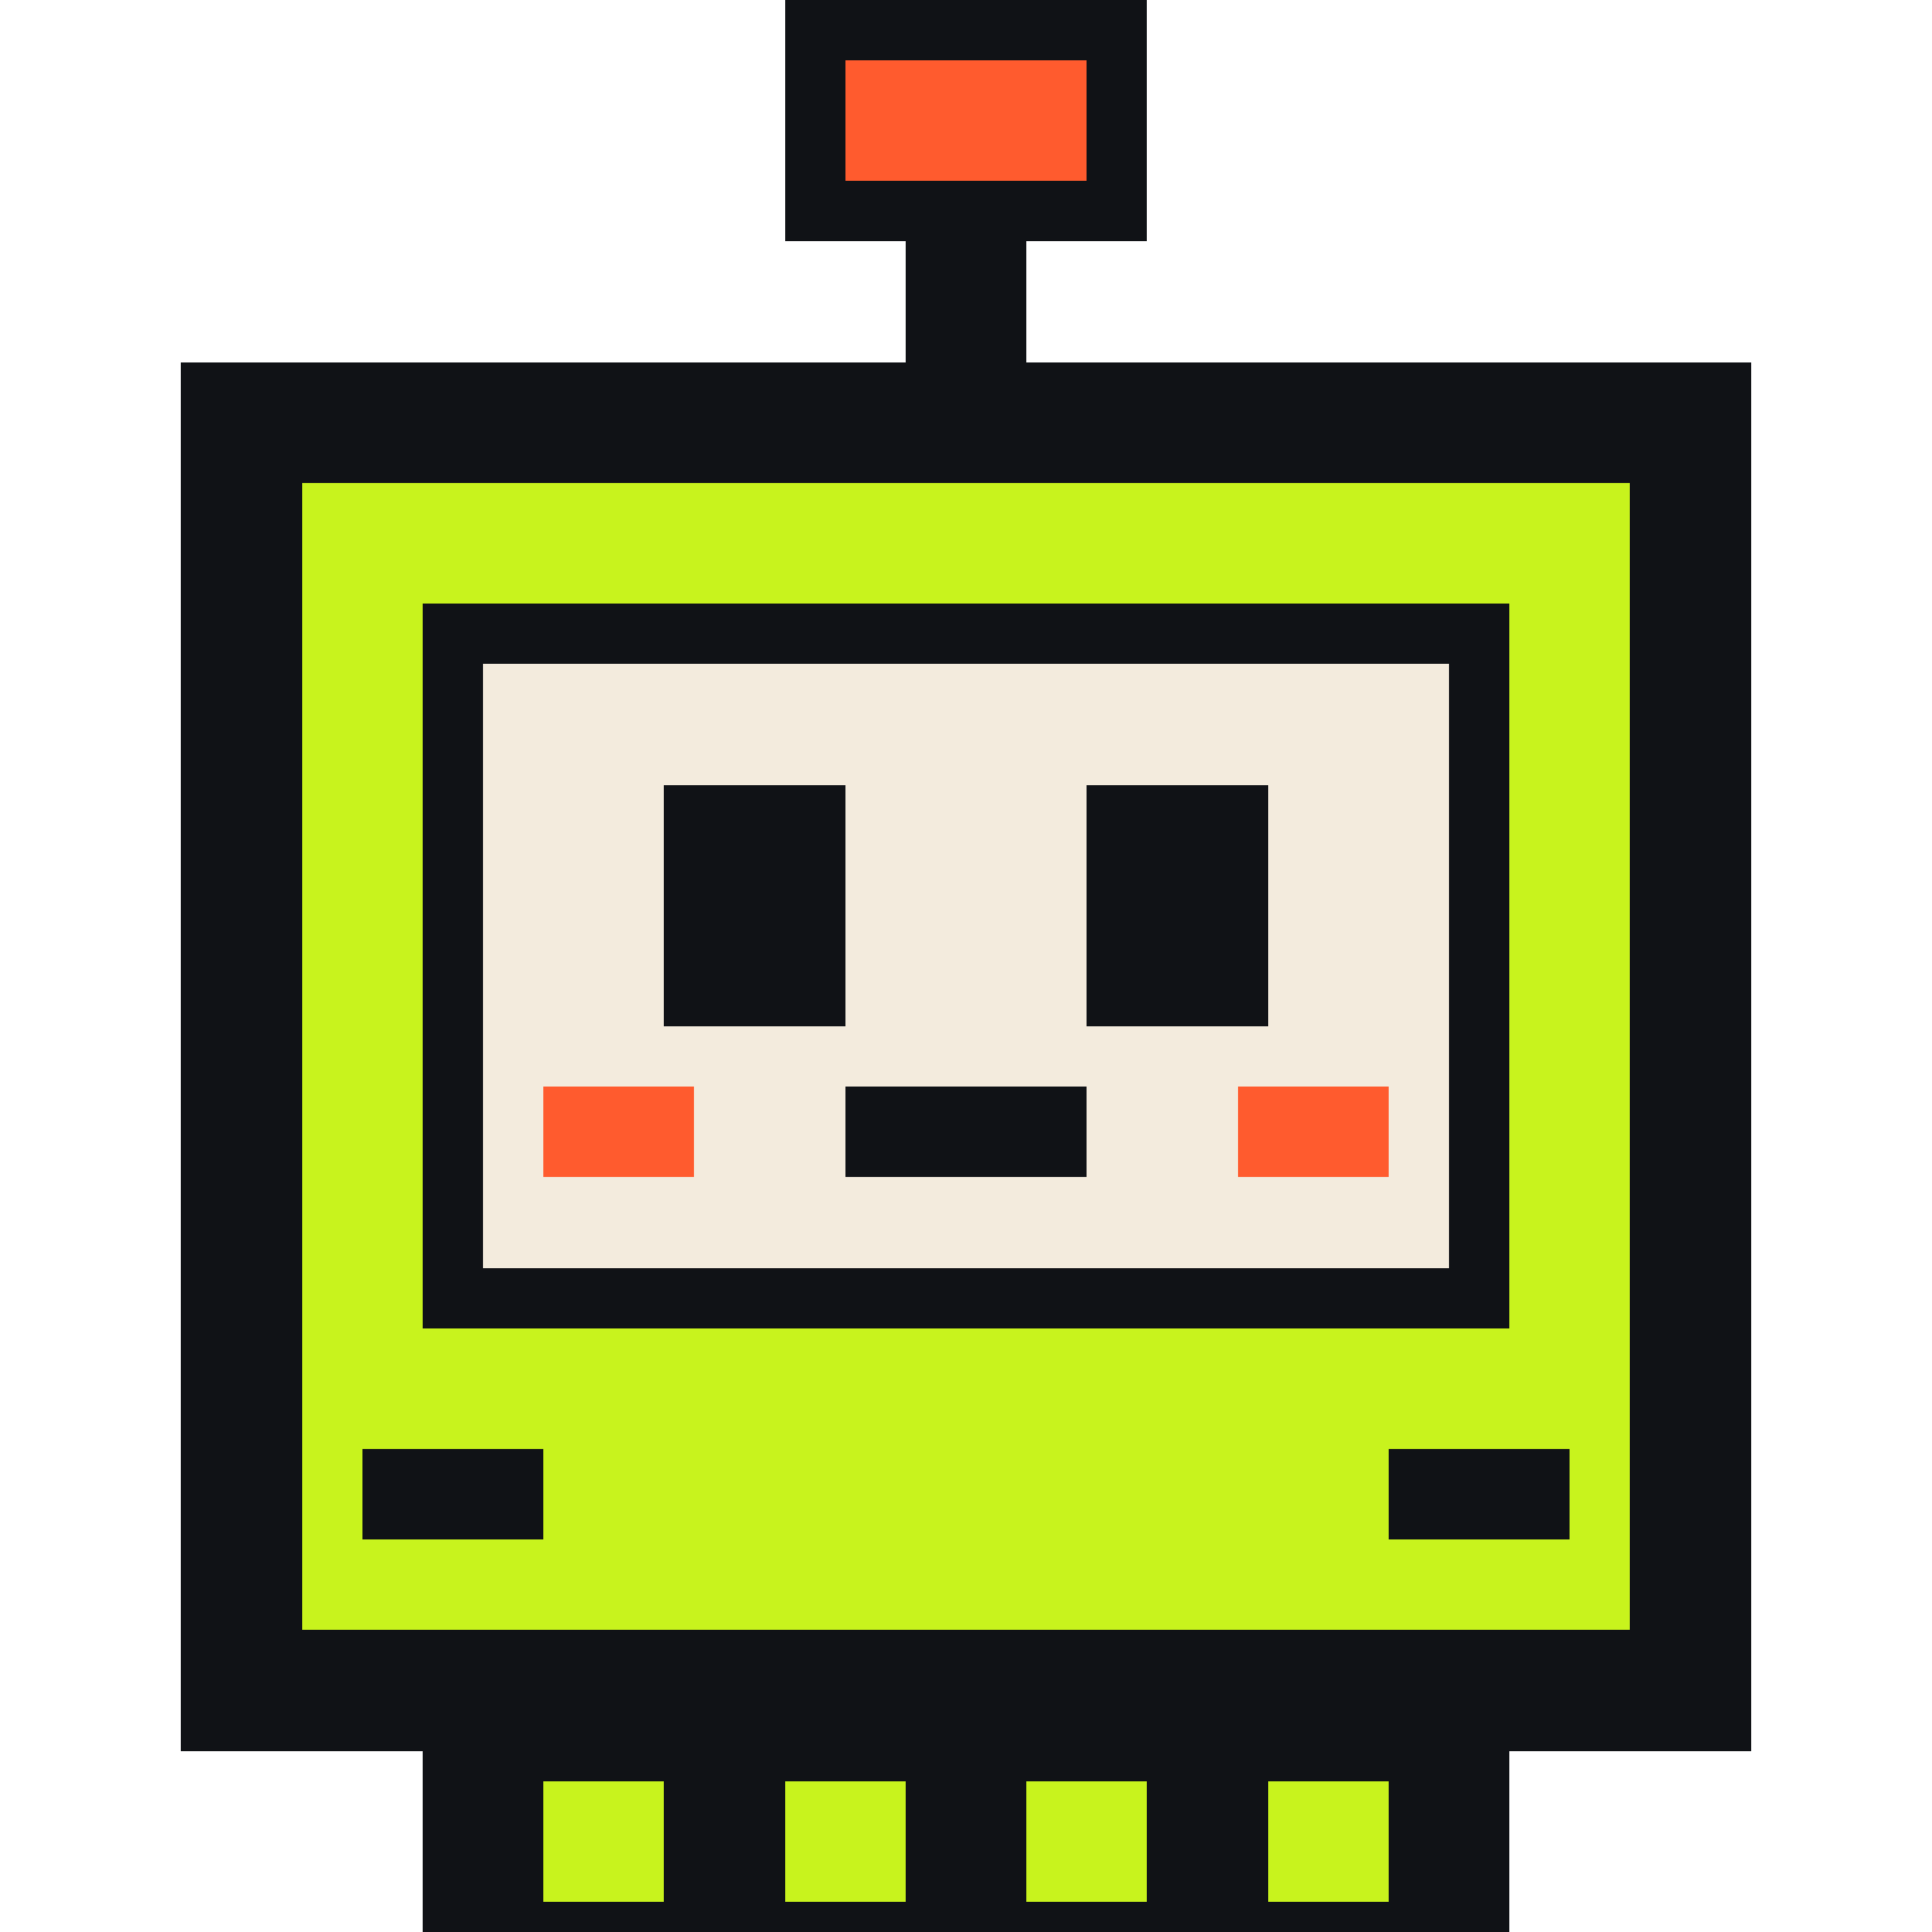
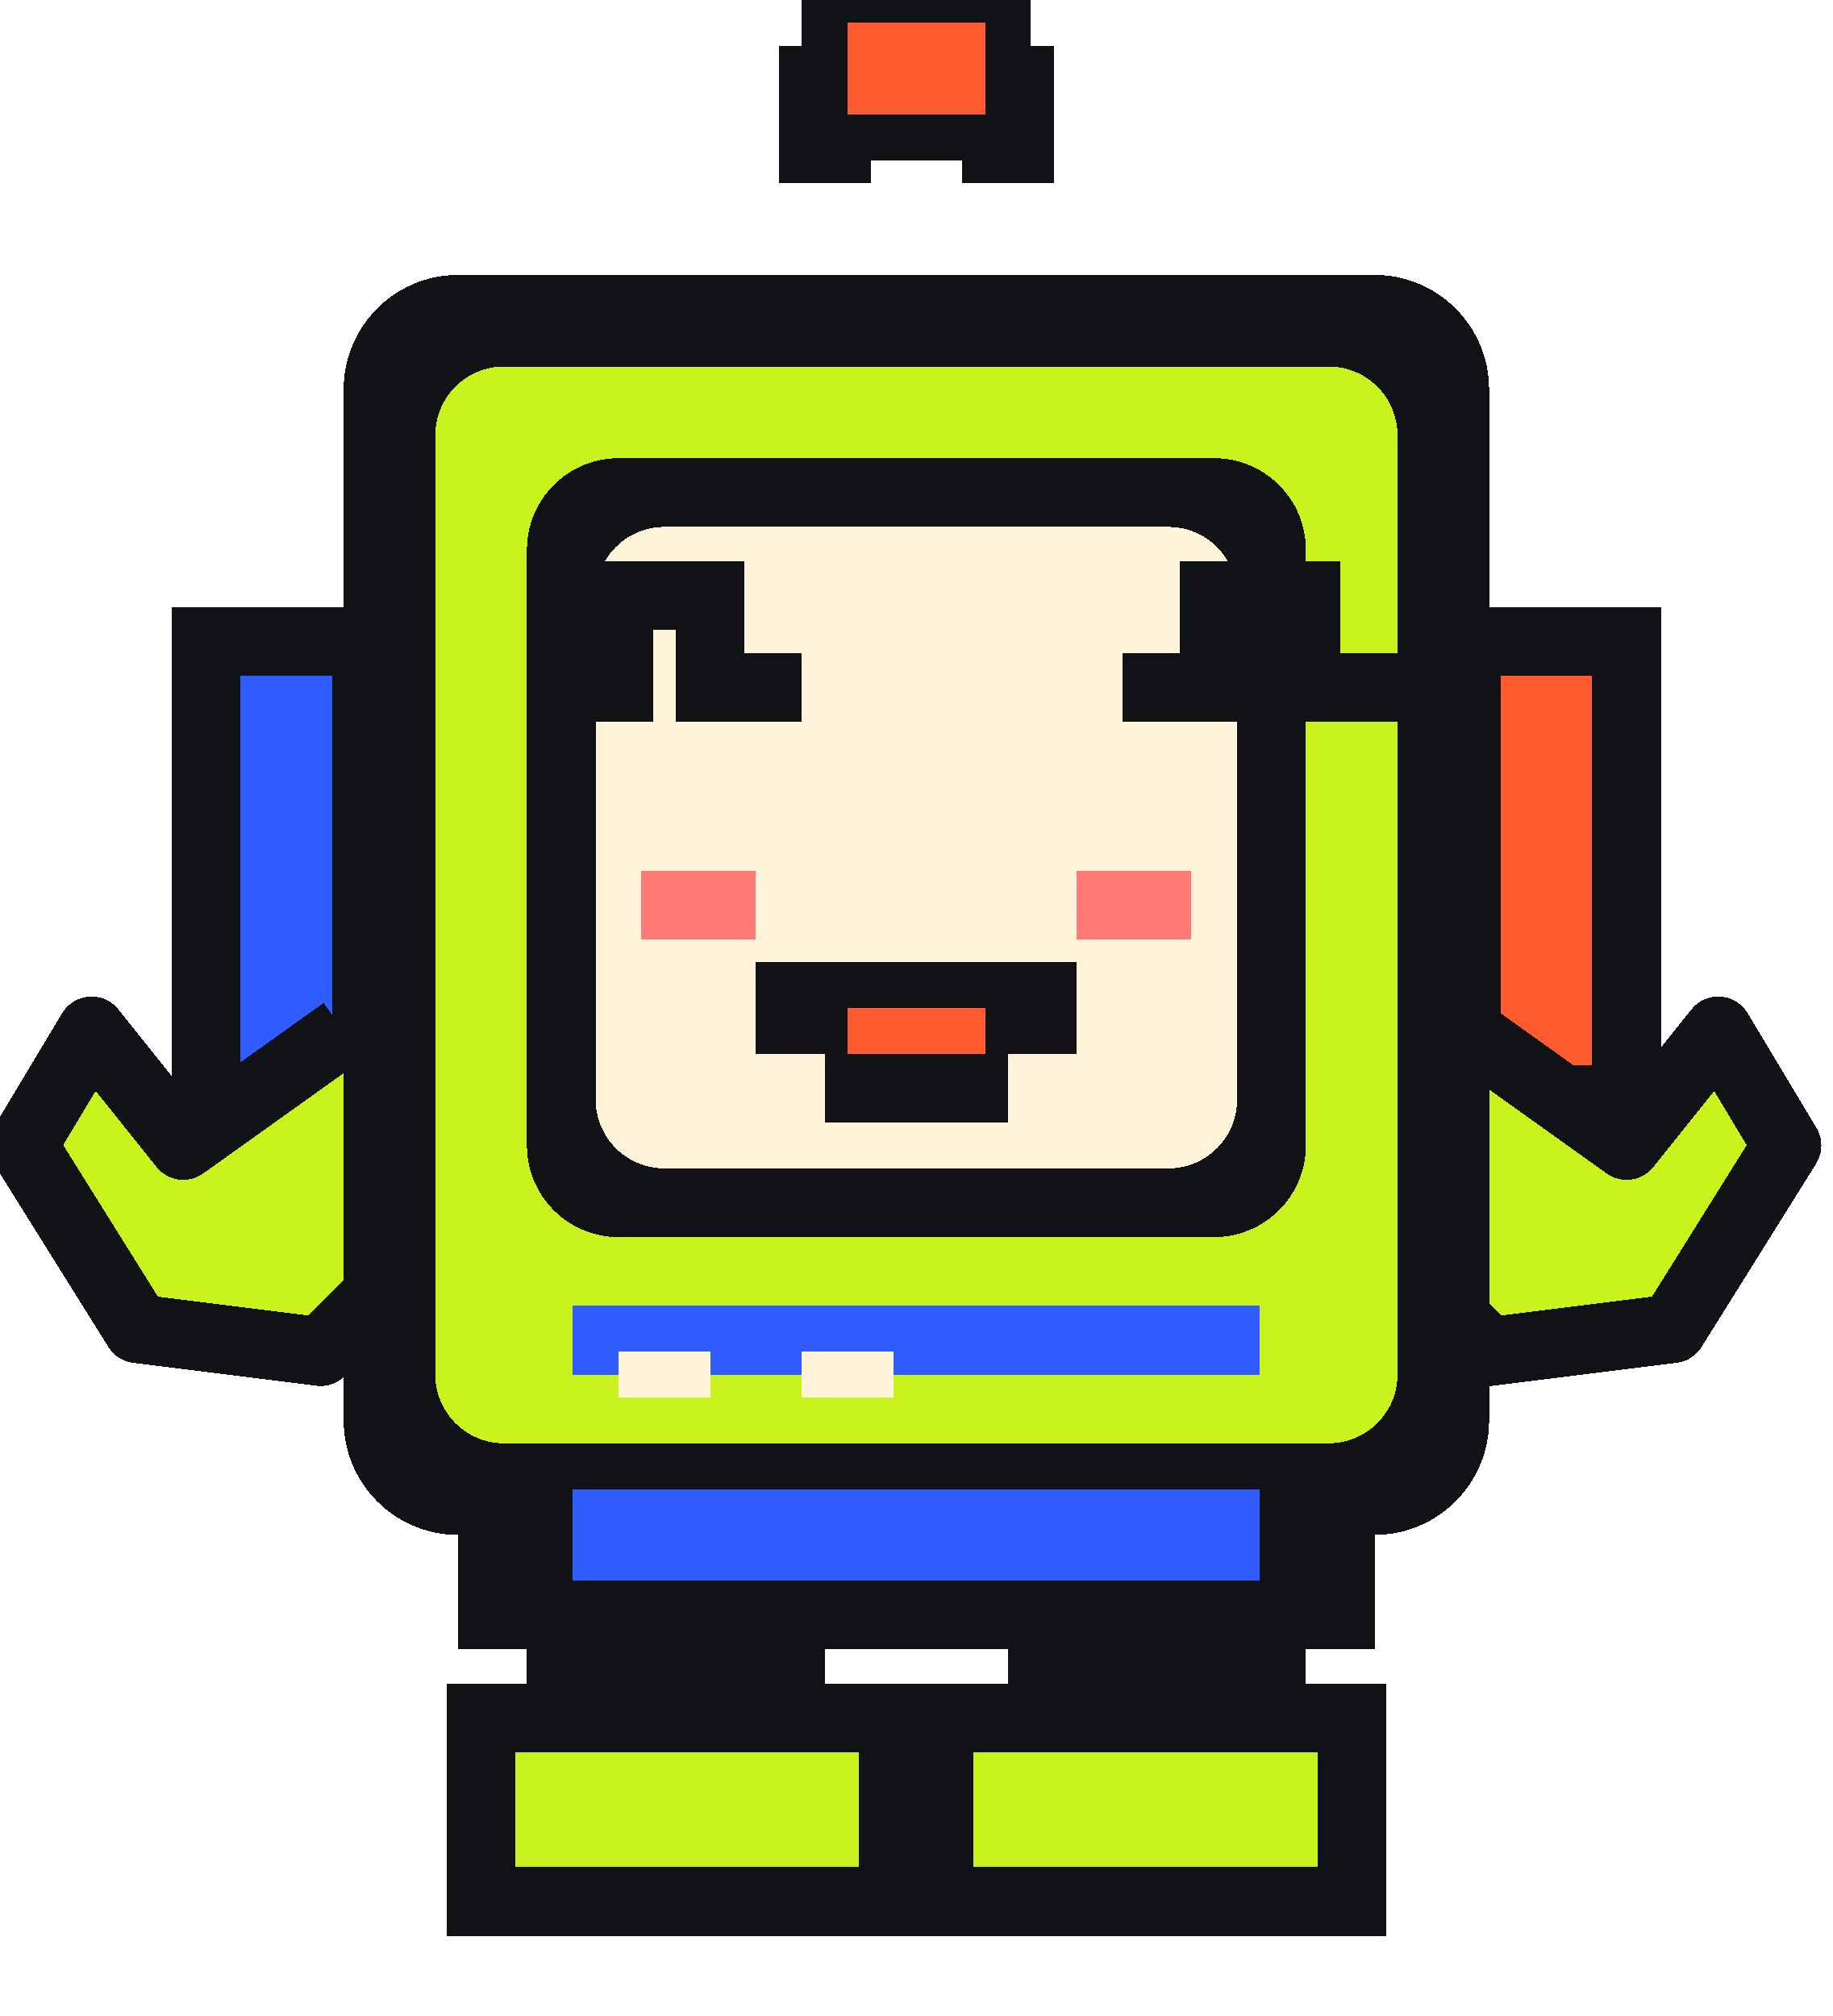
- <svg xmlns="http://www.w3.org/2000/svg" viewBox="0 0 64 64" shape-rendering="crispEdges" role="img" aria-labelledby="title">
-   <rect x="26" y="0" width="12" height="8" fill="#101216" />
-   <rect x="28" y="2" width="8" height="4" fill="#FF5B2E" />
-   <rect x="30" y="8" width="4" height="6" fill="#101216" />
-   <rect x="6" y="12" width="52" height="46" fill="#101216" />
-   <rect x="10" y="16" width="44" height="38" fill="#C8F31D" />
-   <rect x="14" y="20" width="36" height="24" fill="#101216" />
-   <rect x="16" y="22" width="32" height="20" fill="#F3EBDD" />
-   <rect x="22" y="26" width="6" height="8" fill="#101216" />
-   <rect x="36" y="26" width="6" height="8" fill="#101216" />
-   <rect x="18" y="36" width="5" height="3" fill="#FF5B2E" />
-   <rect x="41" y="36" width="5" height="3" fill="#FF5B2E" />
-   <rect x="28" y="36" width="8" height="3" fill="#101216" />
-   <rect x="14" y="58" width="36" height="6" fill="#101216" />
-   <rect x="18" y="59" width="4" height="4" fill="#C8F31D" />
-   <rect x="26" y="59" width="4" height="4" fill="#C8F31D" />
-   <rect x="34" y="59" width="4" height="4" fill="#C8F31D" />
-   <rect x="42" y="59" width="4" height="4" fill="#C8F31D" />
-   <rect x="12" y="48" width="6" height="3" fill="#101216" />
-   <rect x="46" y="48" width="6" height="3" fill="#101216" />
+ <svg xmlns="http://www.w3.org/2000/svg" viewBox="0 0 80 88" shape-rendering="crispEdges" role="img" aria-labelledby="title desc">
+   <path d="M36 8V4h8v4" fill="none" stroke="#101216" stroke-width="4" />
+   <rect x="36" y="0" width="8" height="6" fill="#FF5B2E" stroke="#101216" stroke-width="2" />
+   <rect x="9" y="28" width="7" height="20" fill="#2F5BFF" stroke="#101216" stroke-width="3" />
+   <rect x="64" y="28" width="7" height="20" fill="#FF5B2E" stroke="#101216" stroke-width="3" />
+   <path d="M15 45l-7 5-4-5-3 5 5 8 8 1 8-8" fill="#C8F31D" stroke="#101216" stroke-width="3" stroke-linejoin="round" />
+   <path d="M64 45l7 5 4-5 3 5-5 8-8 1-8-8" fill="#C8F31D" stroke="#101216" stroke-width="3" stroke-linejoin="round" />
+   <rect x="15" y="12" width="50" height="55" rx="5" fill="#101216" />
+   <rect x="19" y="16" width="42" height="47" rx="3" fill="#C8F31D" />
+   <rect x="23" y="20" width="34" height="34" rx="4" fill="#101216" />
+   <rect x="26" y="23" width="28" height="28" rx="3" fill="#FFF4D9" />
+   <path d="M23 30h4v-4h4v4h4M49 30h4v-4h4v4h4" stroke="#101216" stroke-width="3" fill="none" />
+   <rect x="28" y="38" width="5" height="3" fill="#FF7A74" />
+   <rect x="47" y="38" width="5" height="3" fill="#FF7A74" />
+   <path d="M33 42h14v4h-3v3h-8v-3h-3z" fill="#101216" />
+   <rect x="37" y="44" width="6" height="2" fill="#FF5B2E" />
+   <rect x="25" y="57" width="30" height="3" fill="#2F5BFF" />
+   <path d="M20 65h40v7H20z" fill="#101216" />
+   <path d="M25 65h30v4H25z" fill="#2F5BFF" />
+   <path d="M23 70h13v6H23zM44 70h13v6H44z" fill="#101216" />
+   <path d="M21 75h18v8H21zM41 75h18v8H41z" fill="#C8F31D" stroke="#101216" stroke-width="3" />
+   <path d="M27 60h4m4 0h4" stroke="#FFF4D9" stroke-width="2" />
</svg>
